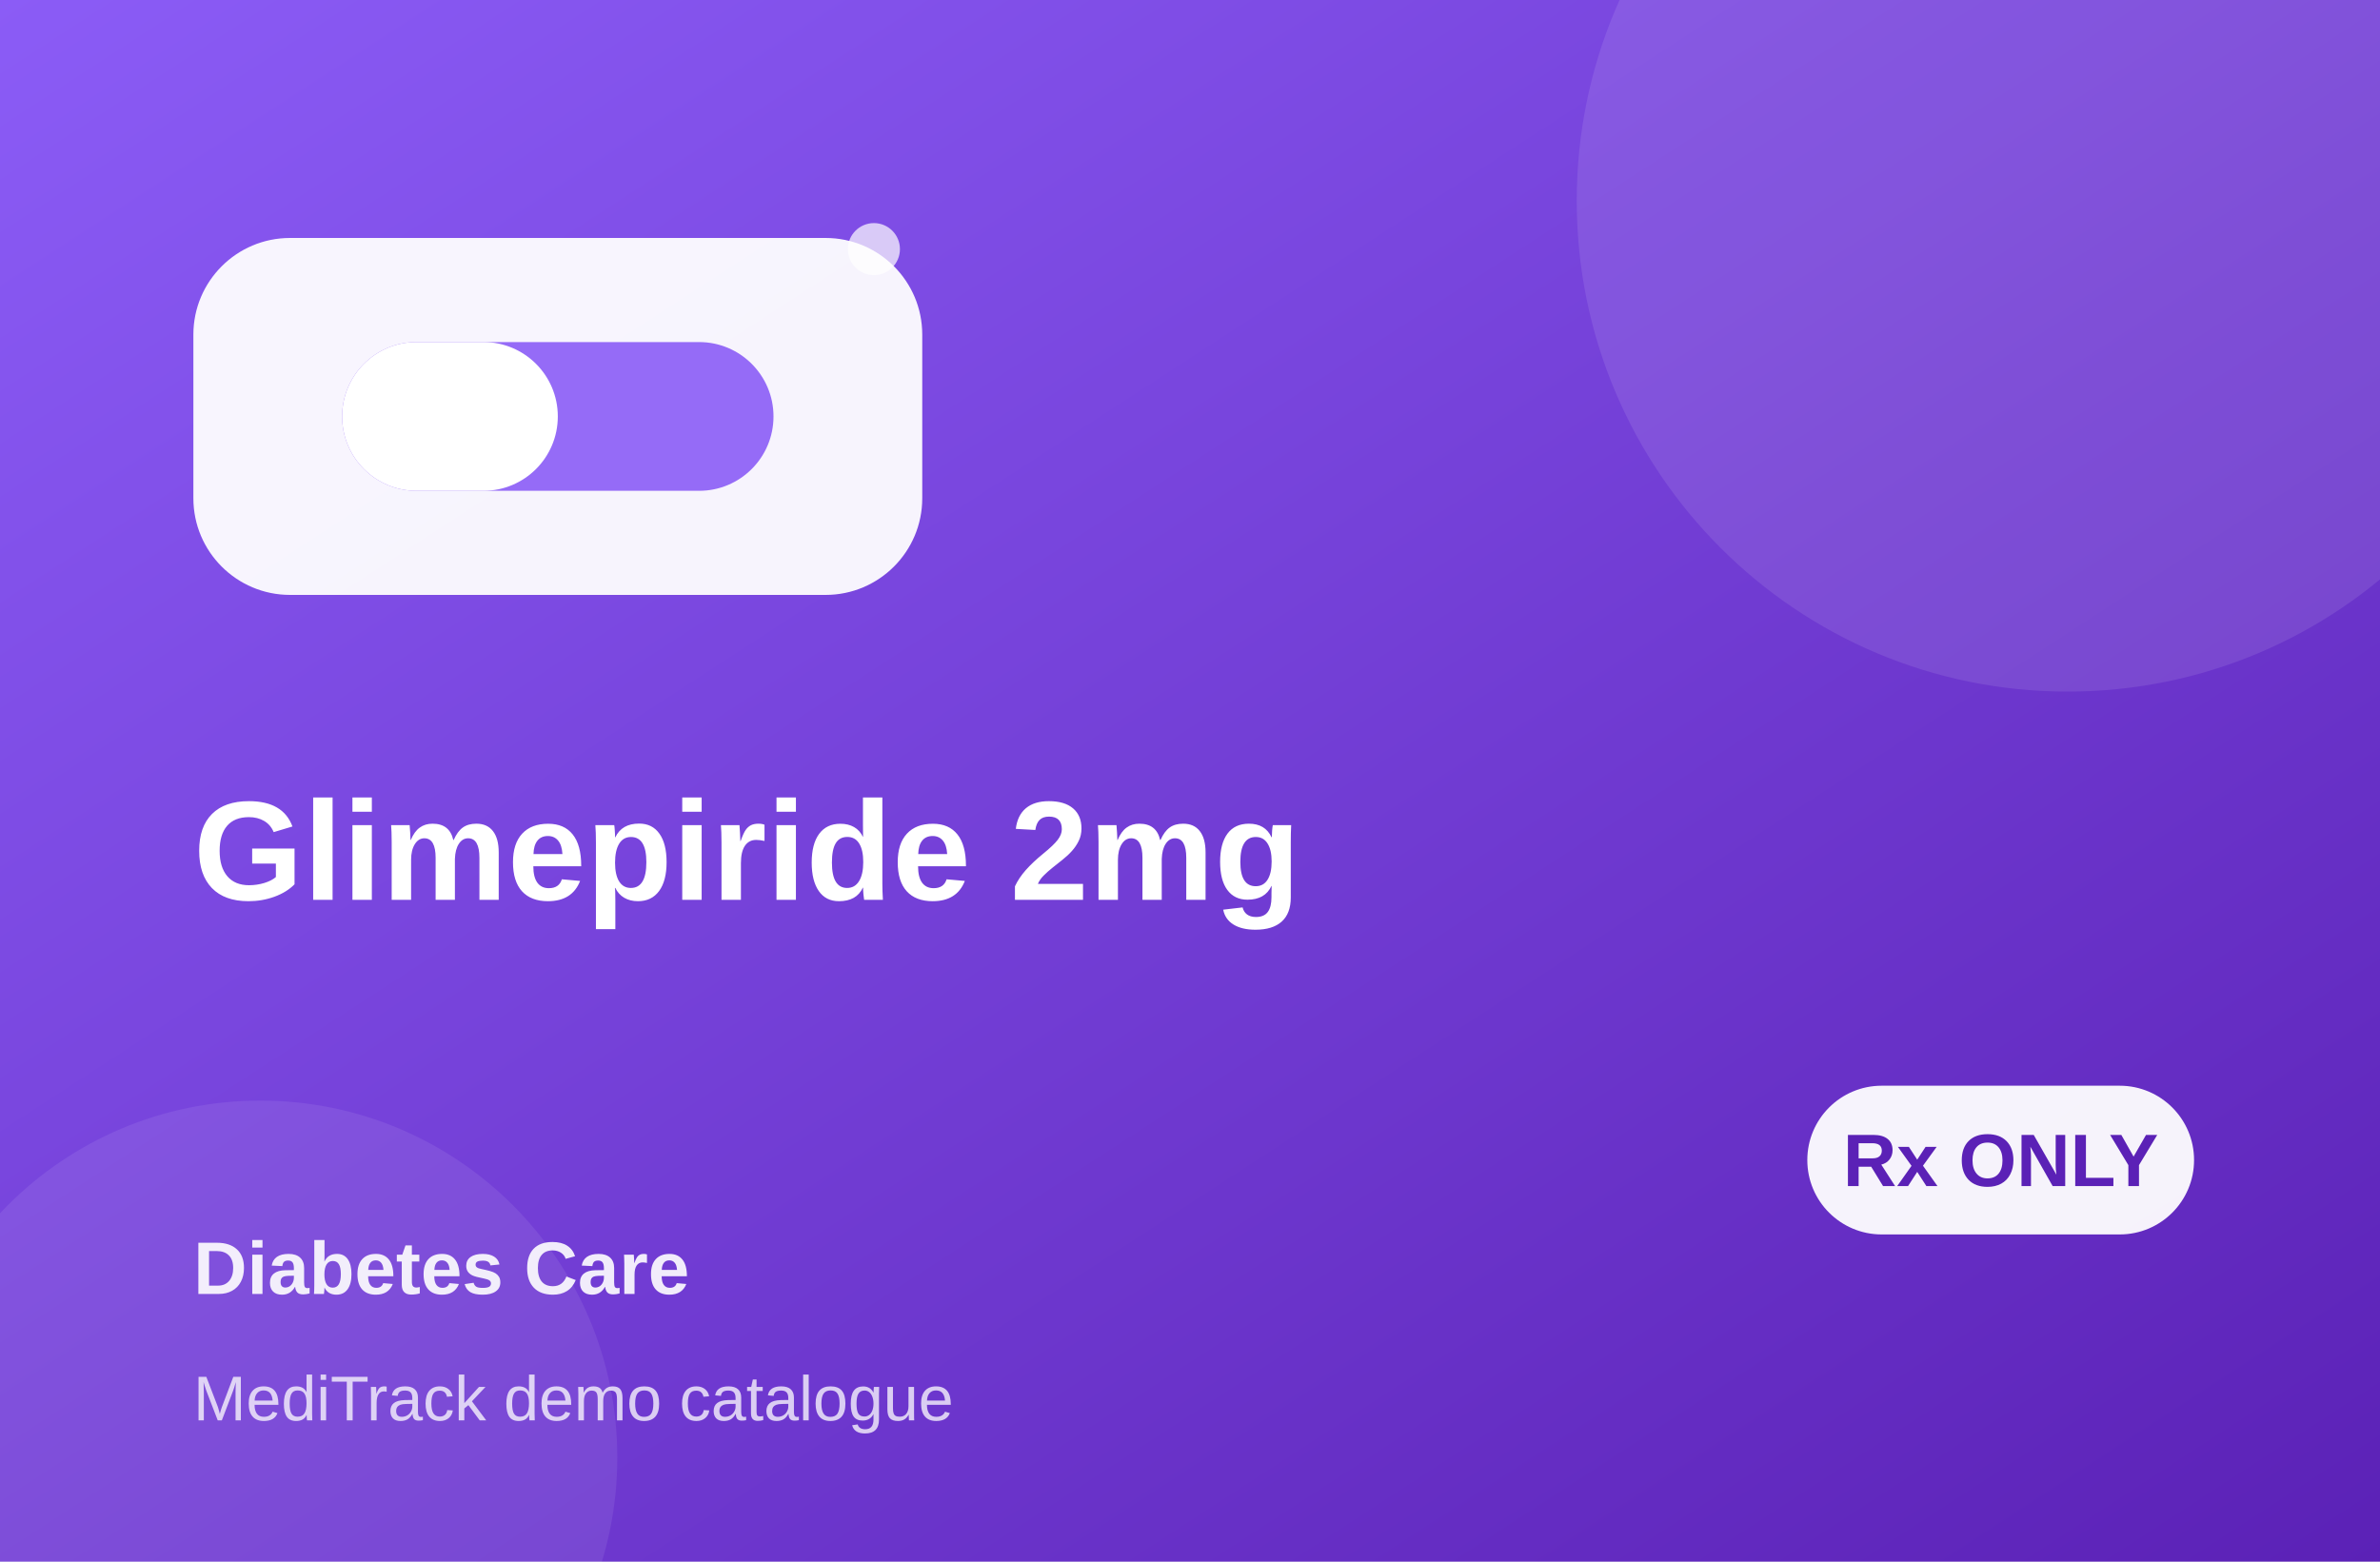
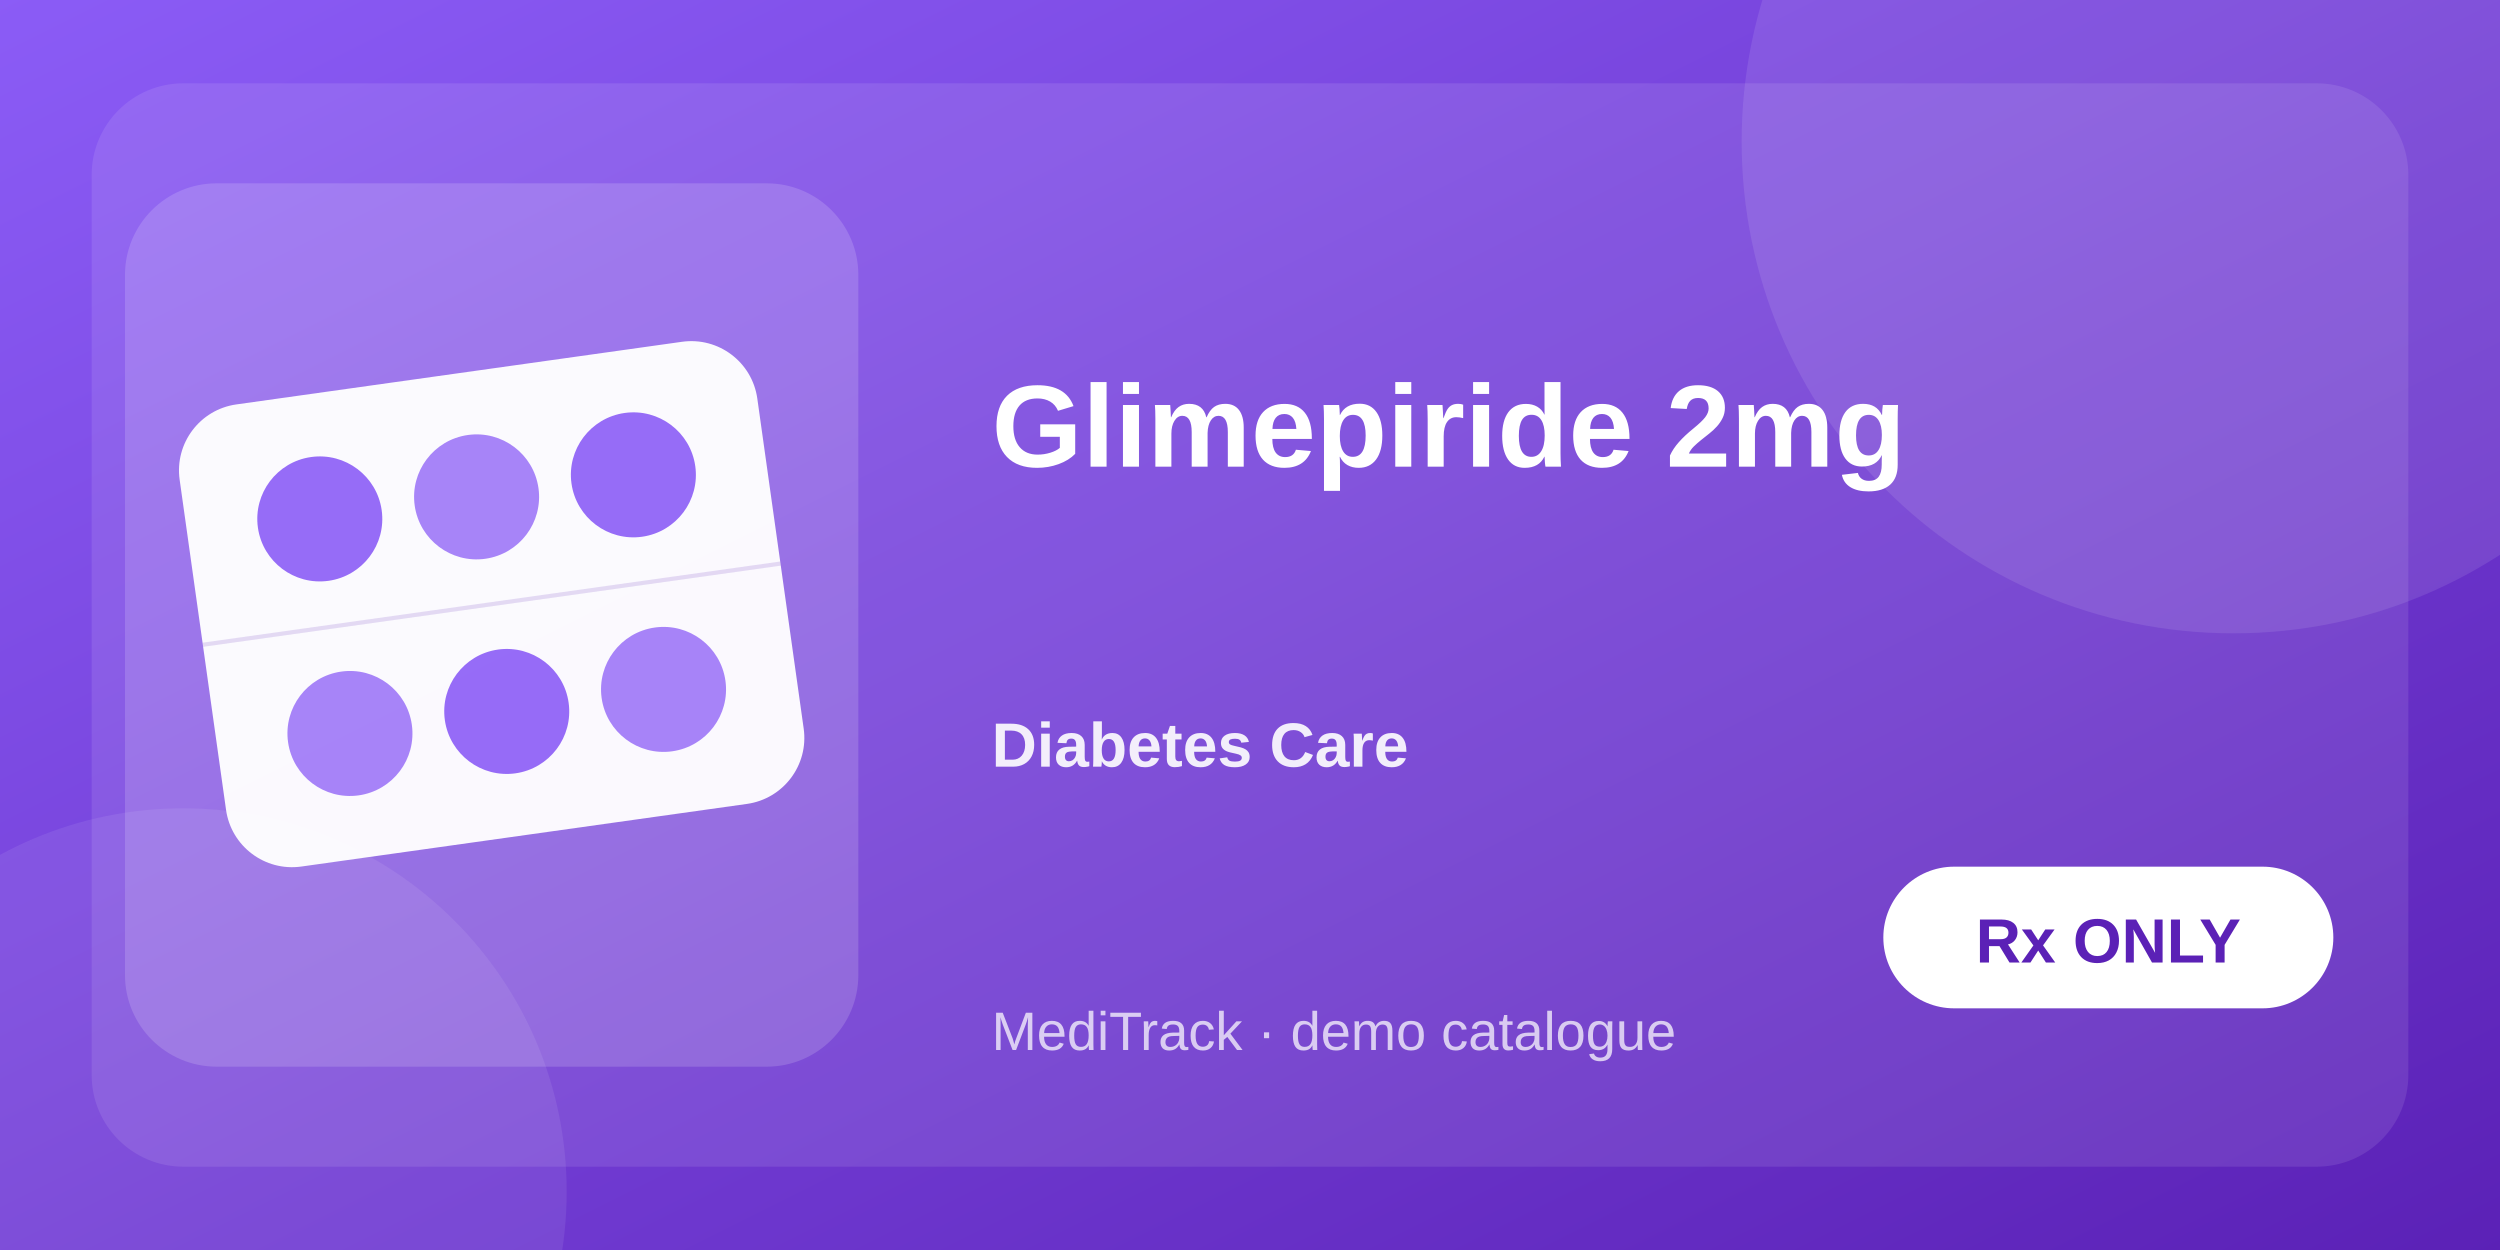
- <svg xmlns="http://www.w3.org/2000/svg" width="640" height="420" viewBox="0 0 640 420" role="img" aria-label="Glimepiride 2mg">
+ <svg xmlns="http://www.w3.org/2000/svg" width="600" height="300" viewBox="0 0 600 300" role="img" aria-label="Glimepiride 2mg">
  <defs>
    <linearGradient id="bg" x1="0" y1="0" x2="1" y2="1">
      <stop offset="0" stop-color="#8b5cf6" />
      <stop offset="1" stop-color="#5b21b6" />
    </linearGradient>
  </defs>
-   <rect width="640" height="420" fill="url(#bg)" />
-   <circle cx="556" cy="54" r="132" fill="#ffffff" opacity="0.10" />
-   <circle cx="70" cy="392" r="96" fill="#ffffff" opacity="0.08" />
-   <rect x="52" y="64" width="196" height="96" rx="26" fill="#ffffff" opacity="0.94" />
-   <rect x="92" y="92" width="116" height="40" rx="20" fill="#8b5cf6" opacity="0.9" />
-   <rect x="92" y="92" width="58" height="40" rx="20" fill="#ffffff" />
-   <rect x="228" y="60" width="14" height="14" rx="7" fill="#ffffff" opacity="0.7" />
-   <text x="52" y="242" font-family="Arial, Helvetica, sans-serif" font-size="38" font-weight="700" fill="#ffffff">Glimepiride 2mg</text>
-   <text x="52" y="348" font-family="Arial, Helvetica, sans-serif" font-size="20" font-weight="600" fill="#ffffff" opacity="0.9">Diabetes Care</text>
-   <text x="52" y="382" font-family="Arial, Helvetica, sans-serif" font-size="17" fill="#ffffff" opacity="0.75">MediTrack demo catalogue</text>
-   <rect x="486" y="292" width="104" height="40" rx="20" fill="#ffffff" opacity="0.94" />
-   <text x="538" y="319" text-anchor="middle" font-family="Arial, Helvetica, sans-serif" font-size="20" font-weight="700" fill="#5b21b6">Rx ONLY</text>
+   <rect width="600" height="300" fill="url(#bg)" />
+   <circle cx="536" cy="34" r="118" fill="#ffffff" opacity="0.10" />
+   <circle cx="44" cy="286" r="92" fill="#ffffff" opacity="0.08" />
+   <rect x="22" y="20" width="556" height="260" rx="22" fill="#ffffff" opacity="0.10" />
+   <rect x="30" y="44" width="176" height="212" rx="22" fill="#ffffff" opacity="0.16" />
+   <g transform="translate(118 145) rotate(-8)">
+     <rect x="-70" y="-56" width="140" height="112" rx="16" fill="#ffffff" opacity="0.96" />
+     <circle cx="-38" cy="-26" r="15" fill="#8b5cf6" opacity="0.9" />
+     <circle cx="0" cy="-26" r="15" fill="#8b5cf6" opacity="0.75" />
+     <circle cx="38" cy="-26" r="15" fill="#8b5cf6" opacity="0.9" />
+     <circle cx="-38" cy="26" r="15" fill="#8b5cf6" opacity="0.75" />
+     <circle cx="0" cy="26" r="15" fill="#8b5cf6" opacity="0.9" />
+     <circle cx="38" cy="26" r="15" fill="#8b5cf6" opacity="0.75" />
+     <path d="M-70 0 H70" stroke="#5b21b6" stroke-opacity="0.15" />
+   </g>
+   <text x="238" y="112" font-family="Arial, Helvetica, sans-serif" font-size="28" font-weight="700" fill="#ffffff">Glimepiride 2mg</text>
+   <text x="238" y="184" font-family="Arial, Helvetica, sans-serif" font-size="15" font-weight="600" fill="#ffffff" opacity="0.9">Diabetes Care</text>
+   <text x="238" y="252" font-family="Arial, Helvetica, sans-serif" font-size="13" fill="#ffffff" opacity="0.72">MediTrack · demo catalogue</text>
+   <rect x="452" y="208" width="108" height="34" rx="17" fill="#ffffff" />
+   <text x="506" y="231" text-anchor="middle" font-family="Arial, Helvetica, sans-serif" font-size="15" font-weight="700" fill="#5b21b6">Rx ONLY</text>
</svg>
